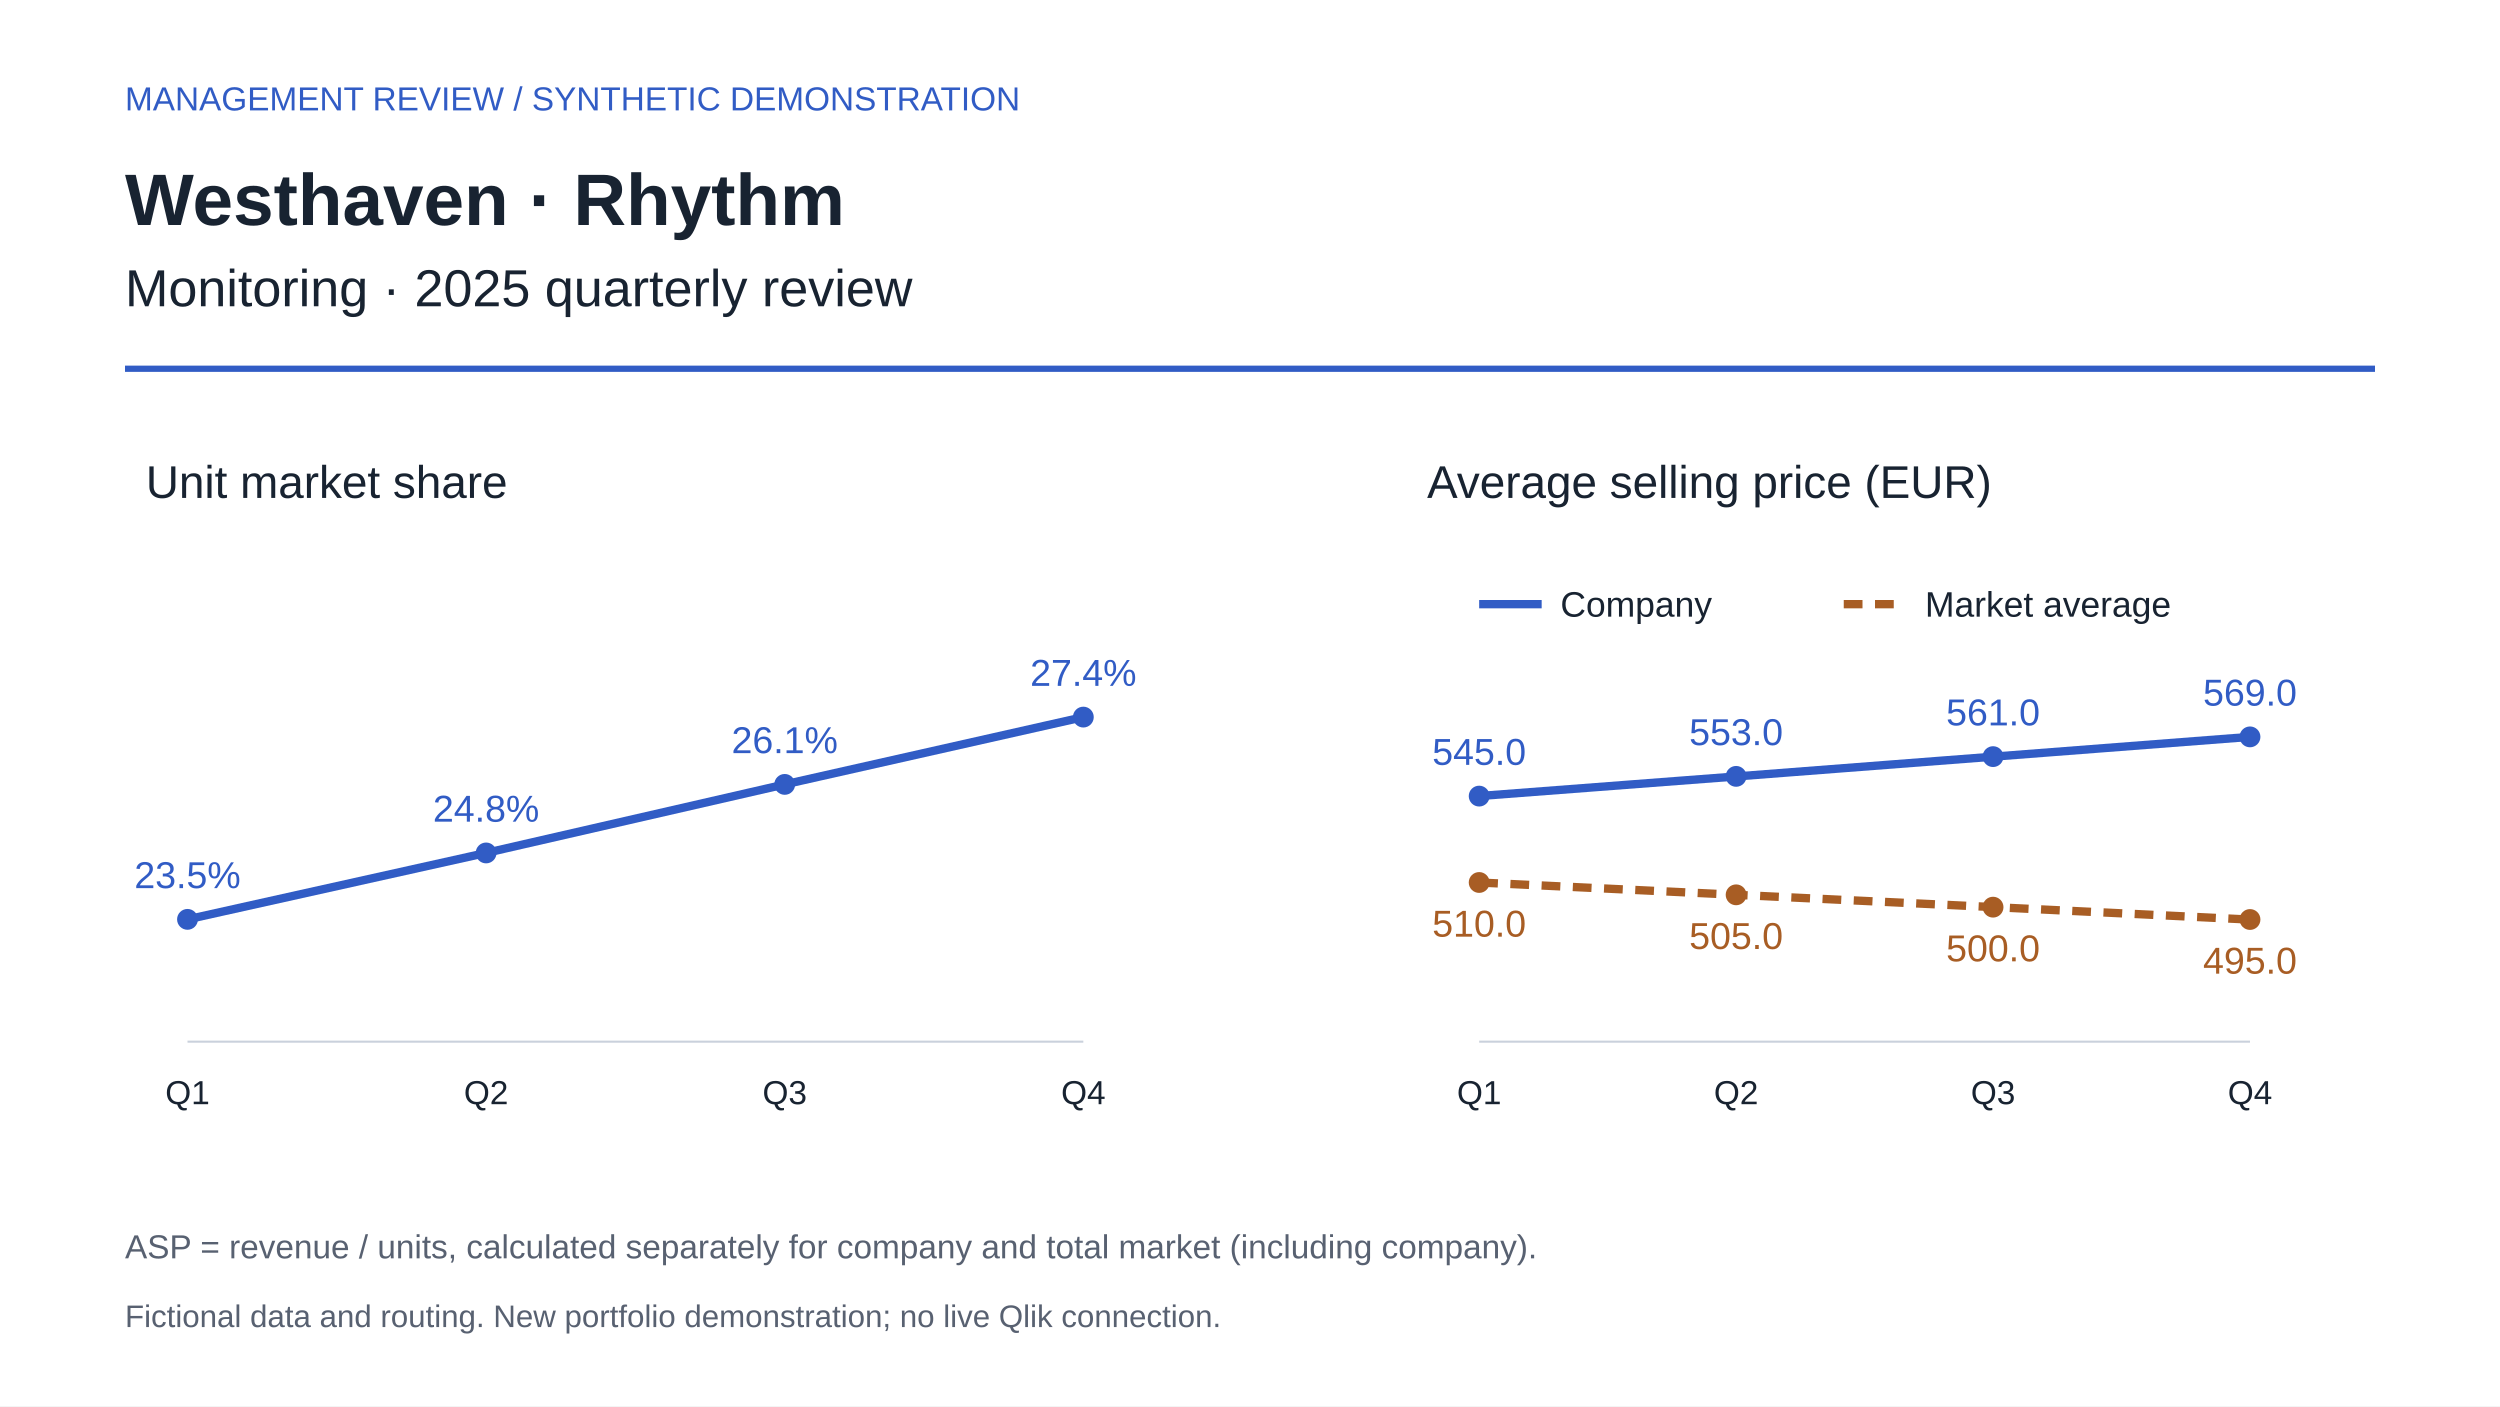
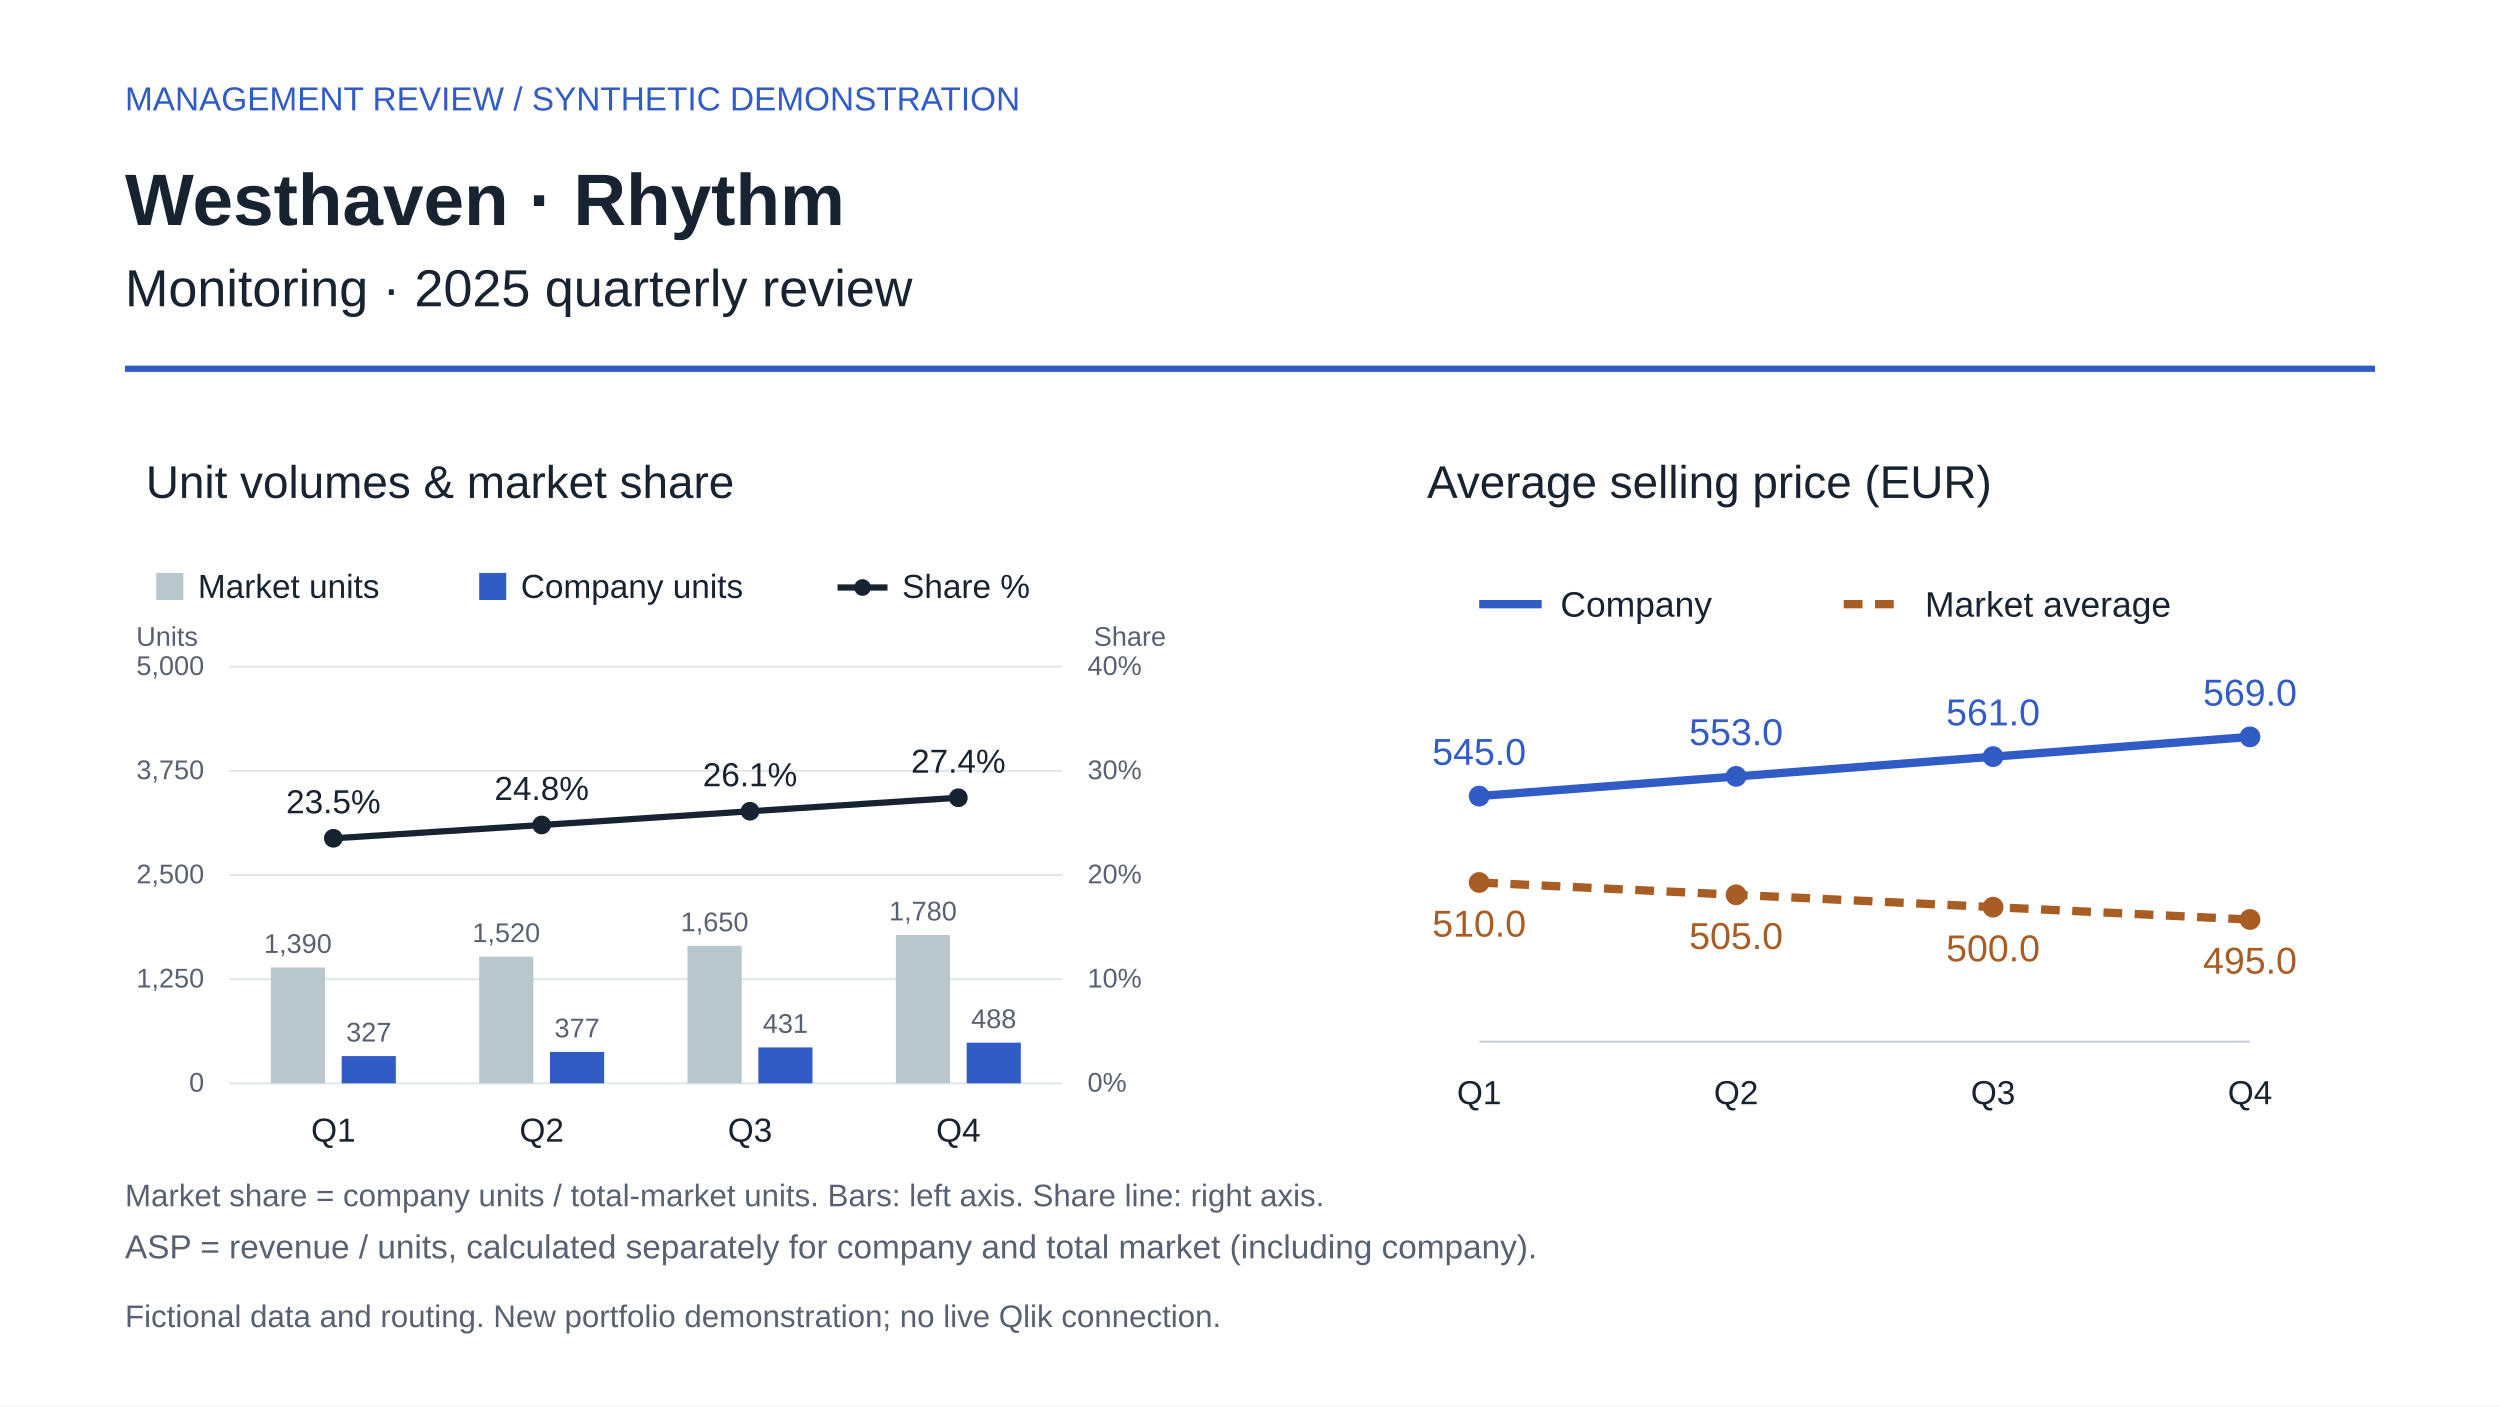
<svg xmlns="http://www.w3.org/2000/svg" width="1200" height="675" viewBox="0 0 1200 675">
  <rect width="1200" height="675" fill="#fff" />
  <g font-family="Arial,sans-serif" fill="#182331">
    <text x="60" y="53" font-size="16" fill="#315cc5">MANAGEMENT REVIEW / SYNTHETIC DEMONSTRATION</text>
    <text x="60" y="108" font-size="35" font-weight="700">Westhaven · Rhythm</text>
    <text x="60" y="147" font-size="25">Monitoring · 2025 quarterly review</text>
    <line x1="60" y1="177" x2="1140" y2="177" stroke="#315cc5" stroke-width="3" />
-     <text x="70" y="239" font-size="22">Unit market share</text>
+     <text x="70" y="239" font-size="22">Unit volumes &amp; market share</text>
    <text x="685" y="239" font-size="22">Average selling price (EUR)</text>
-     <line x1="90" y1="500" x2="520" y2="500" stroke="#cad1dc" />
-     <polyline points="90.0,441.3 233.3,409.4 376.7,376.5 520.0,344.2" fill="none" stroke="#315cc5" stroke-width="4" />
-     <circle cx="90.0" cy="441.294" r="5" fill="#315cc5" />
-     <text x="90.0" y="426.294" text-anchor="middle" font-size="18" fill="#315cc5">23.5%</text>
-     <circle cx="233.333" cy="409.416" r="5" fill="#315cc5" />
-     <text x="233.333" y="394.416" text-anchor="middle" font-size="18" fill="#315cc5">24.8%</text>
-     <circle cx="376.667" cy="376.511" r="5" fill="#315cc5" />
-     <text x="376.667" y="361.511" text-anchor="middle" font-size="18" fill="#315cc5">26.1%</text>
-     <circle cx="520.0" cy="344.207" r="5" fill="#315cc5" />
-     <text x="520.0" y="329.207" text-anchor="middle" font-size="18" fill="#315cc5">27.4%</text>
-     <text x="90.0" y="530" text-anchor="middle" font-size="16">Q1</text>
-     <text x="233.333" y="530" text-anchor="middle" font-size="16">Q2</text>
-     <text x="376.667" y="530" text-anchor="middle" font-size="16">Q3</text>
-     <text x="520.0" y="530" text-anchor="middle" font-size="16">Q4</text>
+     <g aria-label="Market and company units with market share overlay">
+       <rect x="75" y="275" width="13" height="13" fill="#b8c6ce" />
+       <text x="95" y="287" font-size="16">Market units</text>
+       <rect x="230" y="275" width="13" height="13" fill="#315cc5" />
+       <text x="250" y="287" font-size="16">Company units</text>
+       <line x1="402" y1="282" x2="426" y2="282" stroke="#182331" stroke-width="3" />
+       <circle cx="414" cy="282" r="4" fill="#182331" />
+       <text x="433" y="287" font-size="16">Share %</text>
+       <text x="95" y="310" text-anchor="end" font-size="13" fill="#586171">Units</text>
+       <text x="525" y="310" font-size="13" fill="#586171">Share</text>
+       <line x1="110" y1="520.0" x2="510" y2="520.0" stroke="#e1e6eb" />
+       <text x="98" y="524.0" text-anchor="end" font-size="13" fill="#586171">0</text>
+       <text x="522" y="524.0" font-size="13" fill="#586171">0%</text>
+       <line x1="110" y1="470.0" x2="510" y2="470.0" stroke="#e1e6eb" />
+       <text x="98" y="474.0" text-anchor="end" font-size="13" fill="#586171">1,250</text>
+       <text x="522" y="474.0" font-size="13" fill="#586171">10%</text>
+       <line x1="110" y1="420.0" x2="510" y2="420.0" stroke="#e1e6eb" />
+       <text x="98" y="424.0" text-anchor="end" font-size="13" fill="#586171">2,500</text>
+       <text x="522" y="424.0" font-size="13" fill="#586171">20%</text>
+       <line x1="110" y1="370.0" x2="510" y2="370.0" stroke="#e1e6eb" />
+       <text x="98" y="374.0" text-anchor="end" font-size="13" fill="#586171">3,750</text>
+       <text x="522" y="374.0" font-size="13" fill="#586171">30%</text>
+       <line x1="110" y1="320.0" x2="510" y2="320.0" stroke="#e1e6eb" />
+       <text x="98" y="324.0" text-anchor="end" font-size="13" fill="#586171">5,000</text>
+       <text x="522" y="324.0" font-size="13" fill="#586171">40%</text>
+       <rect data-series="market" data-value="1390" x="130.0" y="464.4" width="26" height="55.6" fill="#b8c6ce" />
+       <text x="143.0" y="457.4" text-anchor="middle" font-size="13" fill="#586171">1,390</text>
+       <rect data-series="units" data-value="327" x="164.0" y="506.92" width="26" height="13.08" fill="#315cc5" />
+       <text x="177.0" y="499.92" text-anchor="middle" font-size="13" fill="#586171">327</text>
+       <text x="160.0" y="548" text-anchor="middle" font-size="16">Q1</text>
+       <rect data-series="market" data-value="1520" x="230.0" y="459.2" width="26" height="60.8" fill="#b8c6ce" />
+       <text x="243.0" y="452.2" text-anchor="middle" font-size="13" fill="#586171">1,520</text>
+       <rect data-series="units" data-value="377" x="264.0" y="504.92" width="26" height="15.08" fill="#315cc5" />
+       <text x="277.0" y="497.92" text-anchor="middle" font-size="13" fill="#586171">377</text>
+       <text x="260.0" y="548" text-anchor="middle" font-size="16">Q2</text>
+       <rect data-series="market" data-value="1650" x="330.0" y="454.0" width="26" height="66.0" fill="#b8c6ce" />
+       <text x="343.0" y="447.0" text-anchor="middle" font-size="13" fill="#586171">1,650</text>
+       <rect data-series="units" data-value="431" x="364.0" y="502.76" width="26" height="17.24" fill="#315cc5" />
+       <text x="377.0" y="495.76" text-anchor="middle" font-size="13" fill="#586171">431</text>
+       <text x="360.0" y="548" text-anchor="middle" font-size="16">Q3</text>
+       <rect data-series="market" data-value="1780" x="430.0" y="448.8" width="26" height="71.2" fill="#b8c6ce" />
+       <text x="443.0" y="441.8" text-anchor="middle" font-size="13" fill="#586171">1,780</text>
+       <rect data-series="units" data-value="488" x="464.0" y="500.48" width="26" height="19.52" fill="#315cc5" />
+       <text x="477.0" y="493.48" text-anchor="middle" font-size="13" fill="#586171">488</text>
+       <text x="460.0" y="548" text-anchor="middle" font-size="16">Q4</text>
+       <polyline data-series="share" points="160.0,402.4 260.0,396.0 360.0,389.4 460.0,382.9" fill="none" stroke="#182331" stroke-width="3" />
+       <circle cx="160.0" cy="402.374" r="4.5" fill="#182331" />
+       <text x="160.0" y="390.374" text-anchor="middle" font-size="16" fill="#182331">23.5%</text>
+       <circle cx="260.0" cy="395.987" r="4.5" fill="#182331" />
+       <text x="260.0" y="383.987" text-anchor="middle" font-size="16" fill="#182331">24.8%</text>
+       <circle cx="360.0" cy="389.394" r="4.5" fill="#182331" />
+       <text x="360.0" y="377.394" text-anchor="middle" font-size="16" fill="#182331">26.1%</text>
+       <circle cx="460.0" cy="382.921" r="4.5" fill="#182331" />
+       <text x="460.0" y="370.921" text-anchor="middle" font-size="16" fill="#182331">27.4%</text>
+     </g>
    <line x1="710" y1="500" x2="1080" y2="500" stroke="#cad1dc" />
    <polyline points="710.0,382.1 833.3,372.7 956.7,363.2 1080.0,353.7" fill="none" stroke="#315cc5" stroke-width="4" />
    <circle cx="710.0" cy="382.132" r="5" fill="#315cc5" />
    <text x="710.0" y="367.132" text-anchor="middle" font-size="18" fill="#315cc5">545.0</text>
    <circle cx="833.333" cy="372.655" r="5" fill="#315cc5" />
    <text x="833.333" y="357.655" text-anchor="middle" font-size="18" fill="#315cc5">553.0</text>
    <circle cx="956.667" cy="363.179" r="5" fill="#315cc5" />
    <text x="956.667" y="348.179" text-anchor="middle" font-size="18" fill="#315cc5">561.0</text>
    <circle cx="1080.0" cy="353.702" r="5" fill="#315cc5" />
    <text x="1080.0" y="338.702" text-anchor="middle" font-size="18" fill="#315cc5">569.0</text>
    <polyline points="710.0,423.6 833.3,429.5 956.7,435.4 1080.0,441.4" fill="none" stroke="#a85d24" stroke-width="4" stroke-dasharray="9 6" />
    <circle cx="710.0" cy="423.593" r="5" fill="#a85d24" />
    <text x="710.0" y="449.593" text-anchor="middle" font-size="18" fill="#a85d24">510.0</text>
    <circle cx="833.333" cy="429.516" r="5" fill="#a85d24" />
    <text x="833.333" y="455.516" text-anchor="middle" font-size="18" fill="#a85d24">505.0</text>
    <circle cx="956.667" cy="435.439" r="5" fill="#a85d24" />
    <text x="956.667" y="461.439" text-anchor="middle" font-size="18" fill="#a85d24">500.0</text>
    <circle cx="1080.0" cy="441.362" r="5" fill="#a85d24" />
    <text x="1080.0" y="467.362" text-anchor="middle" font-size="18" fill="#a85d24">495.0</text>
    <text x="710.0" y="530" text-anchor="middle" font-size="16">Q1</text>
    <text x="833.333" y="530" text-anchor="middle" font-size="16">Q2</text>
    <text x="956.667" y="530" text-anchor="middle" font-size="16">Q3</text>
    <text x="1080.0" y="530" text-anchor="middle" font-size="16">Q4</text>
    <line x1="710" y1="290" x2="740" y2="290" stroke="#315cc5" stroke-width="4" />
    <text x="749" y="296" font-size="17">Company</text>
    <line x1="885" y1="290" x2="915" y2="290" stroke="#a85d24" stroke-width="4" stroke-dasharray="9 6" />
    <text x="924" y="296" font-size="17">Market average</text>
+     <text x="60" y="579" font-size="15" fill="#586171">Market share = company units / total-market units. Bars: left axis. Share line: right axis.</text>
    <text x="60" y="604" font-size="16" fill="#586171">ASP = revenue / units, calculated separately for company and total market (including company).</text>
    <text x="60" y="637" font-size="15" fill="#586171">Fictional data and routing. New portfolio demonstration; no live Qlik connection.</text>
  </g>
</svg>
